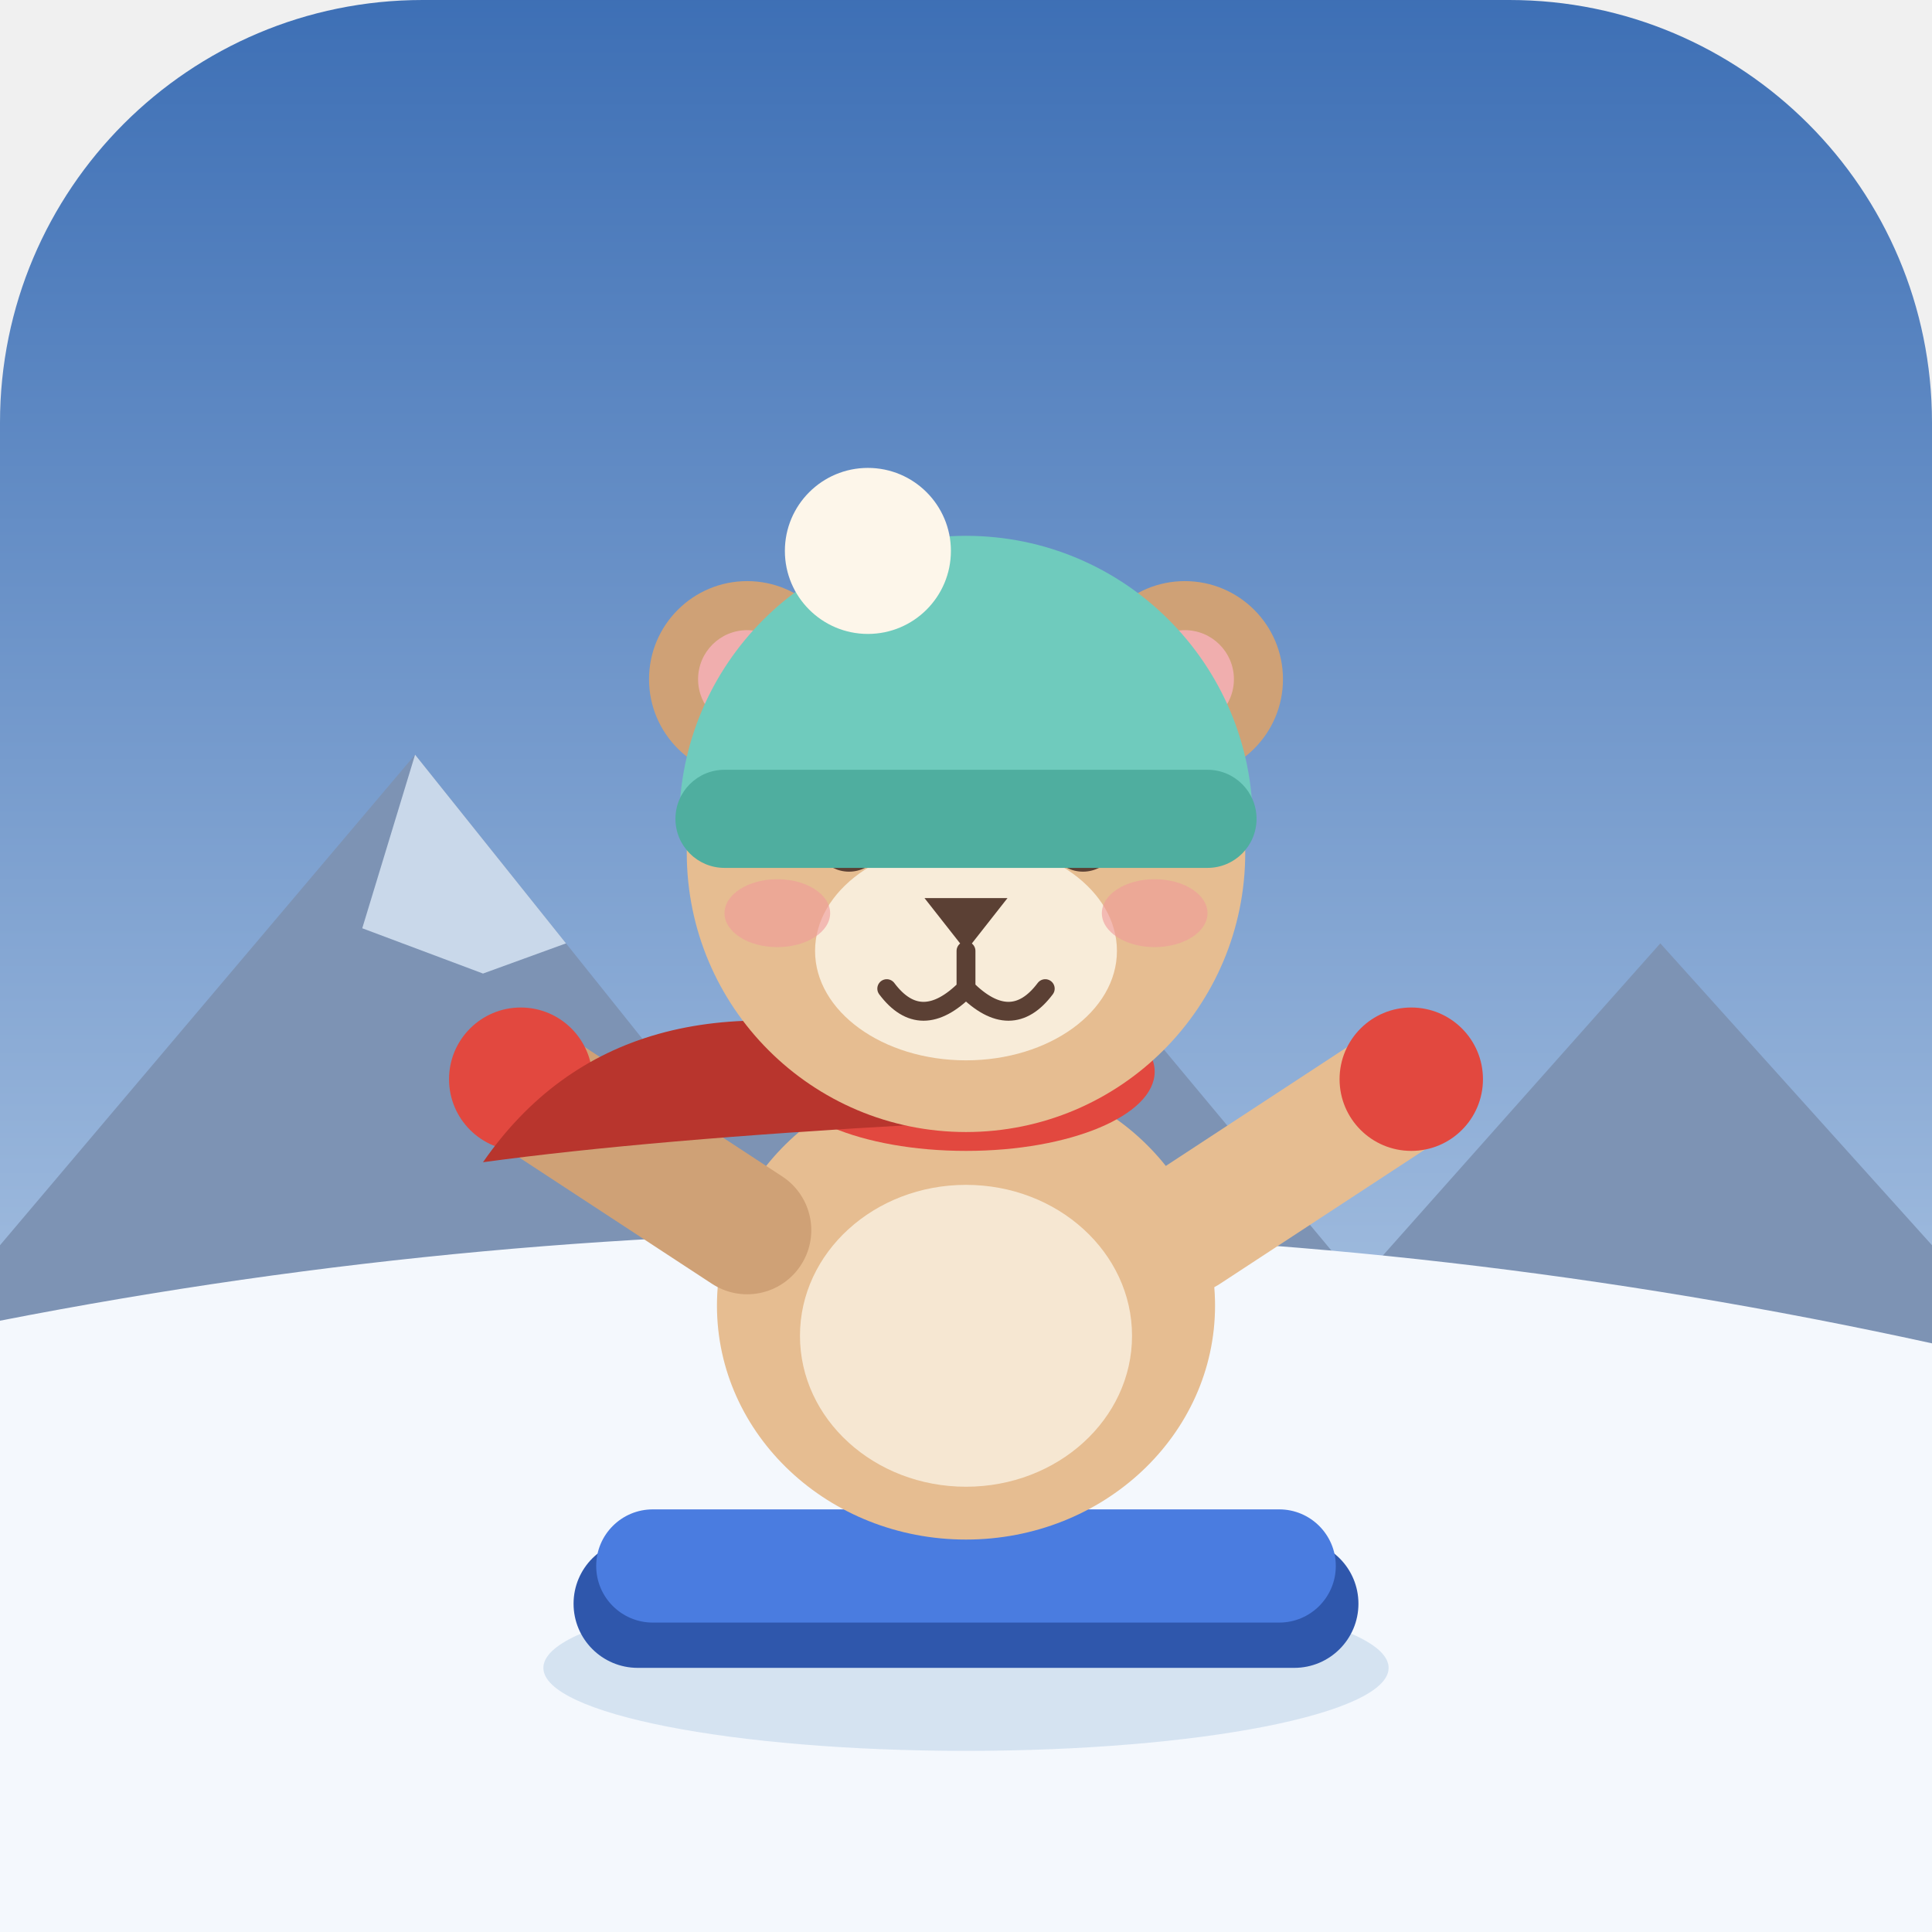
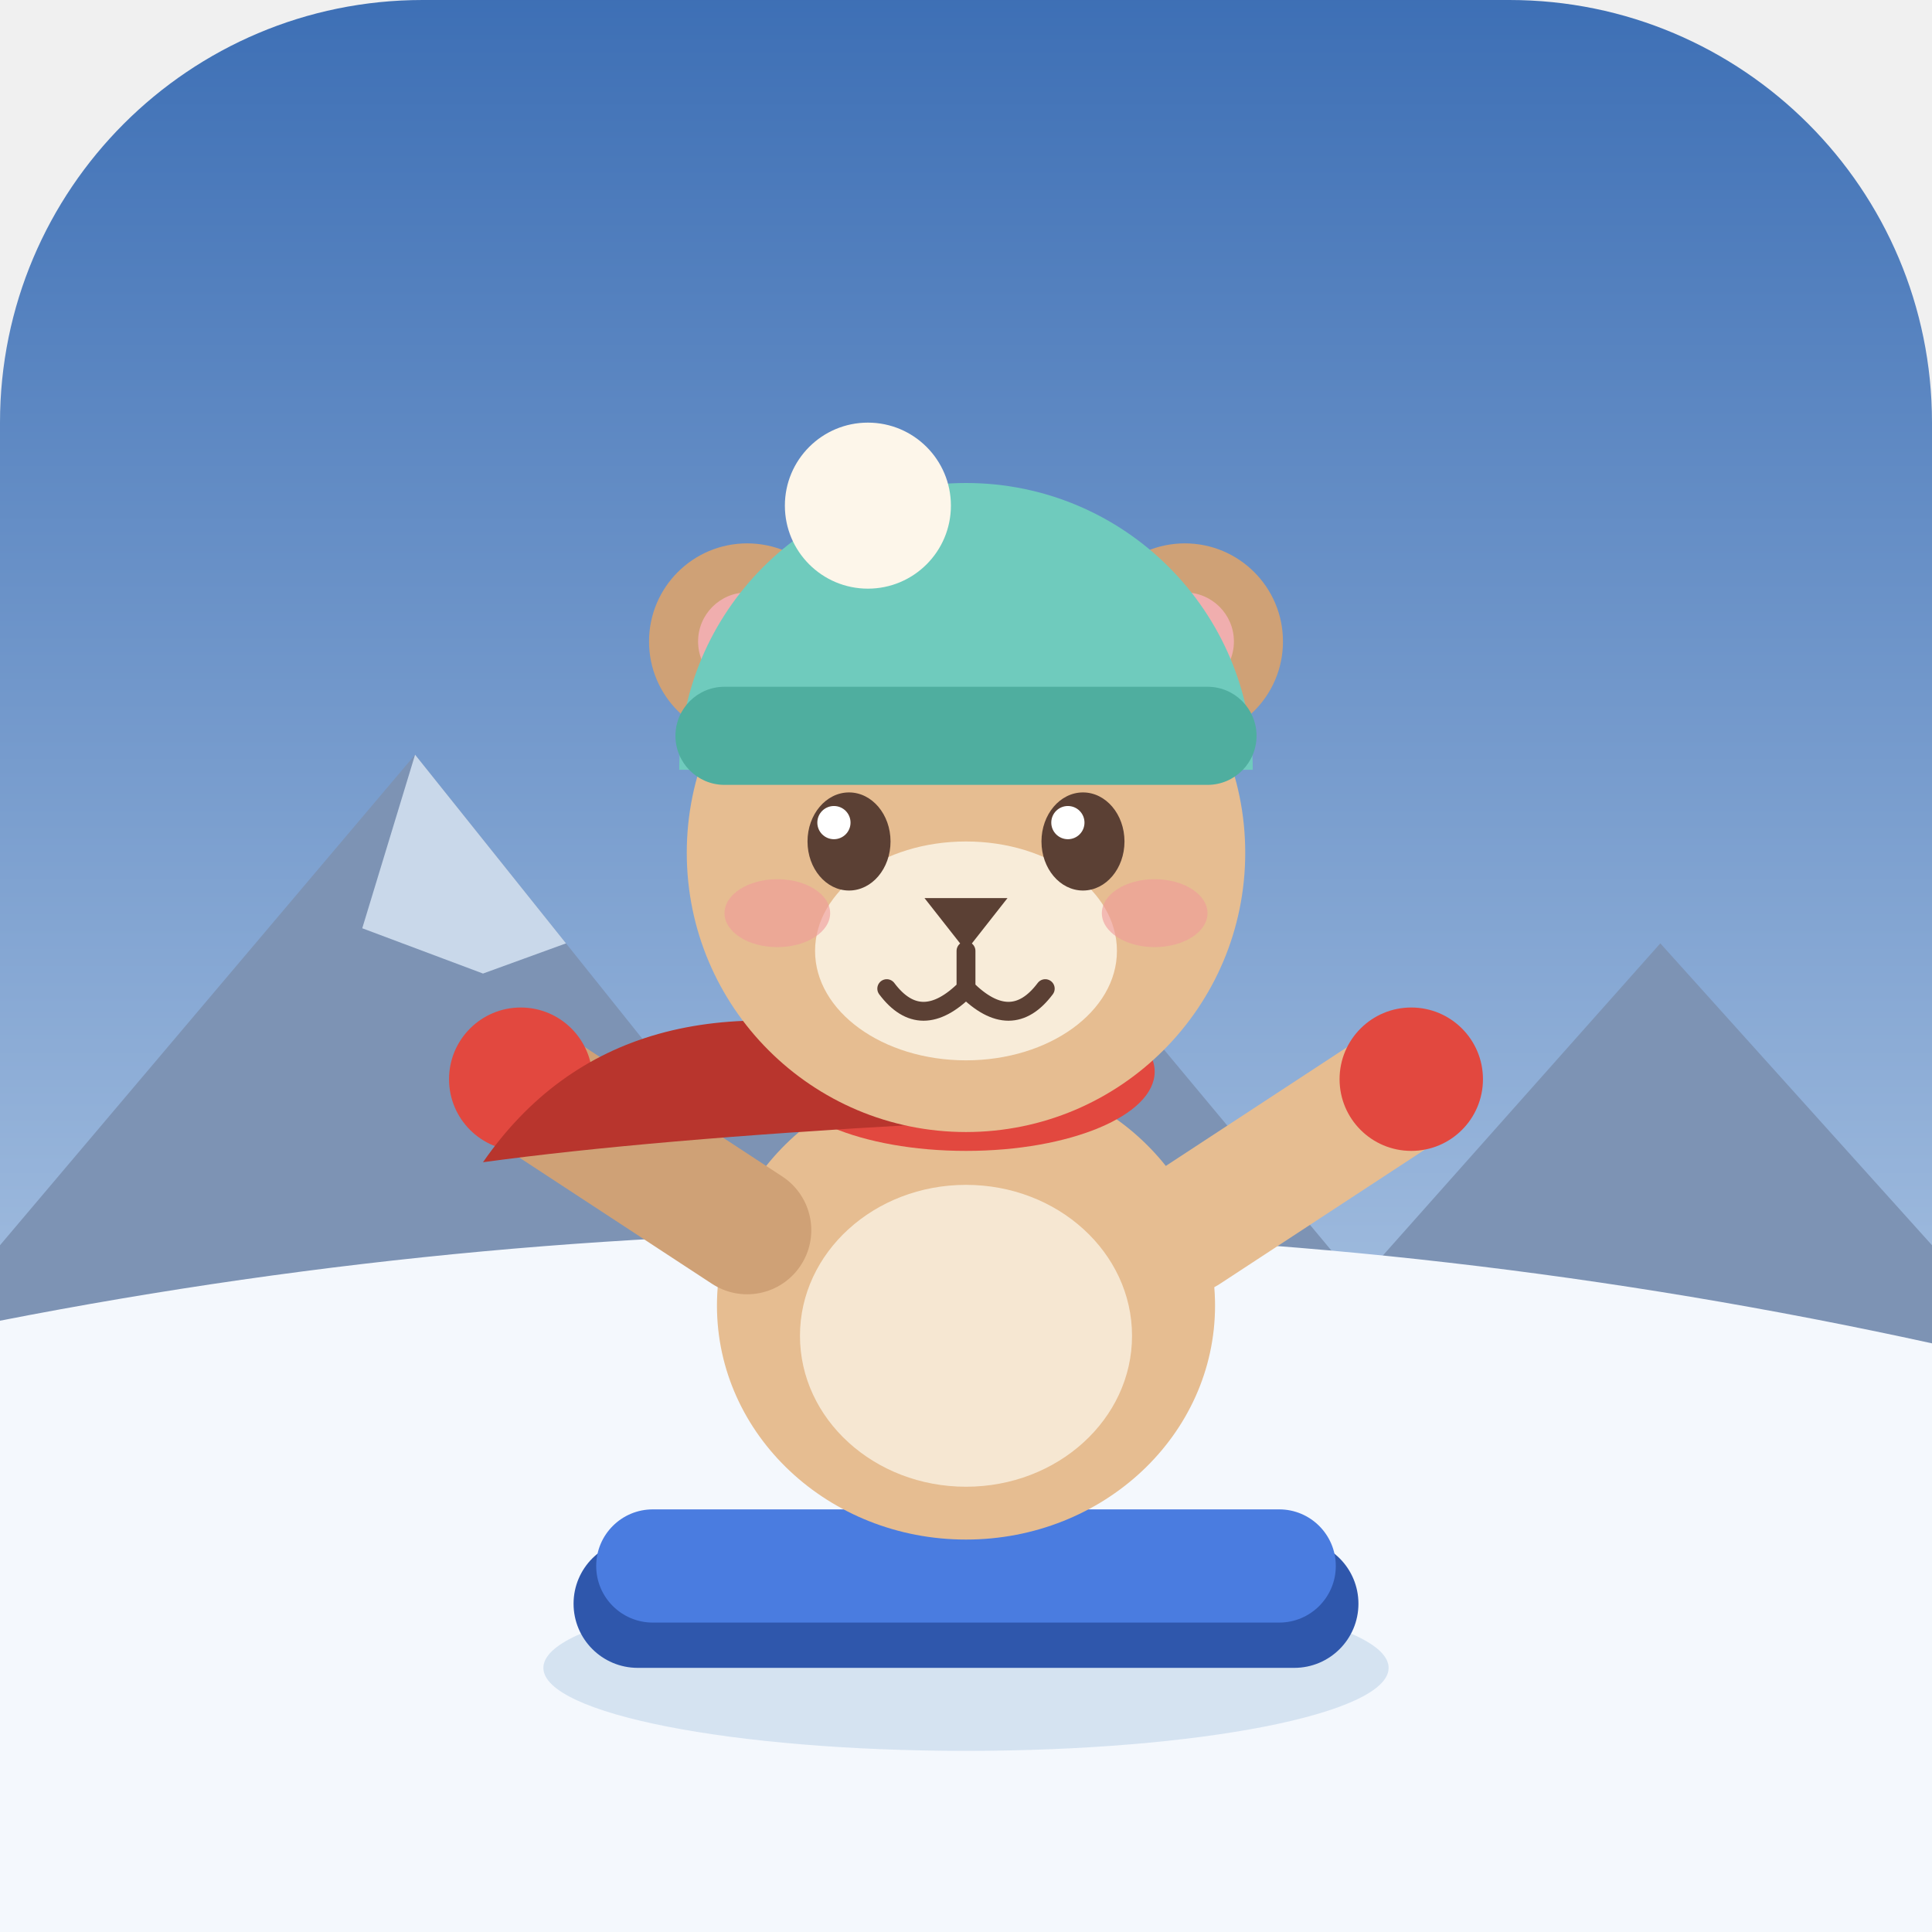
<svg xmlns="http://www.w3.org/2000/svg" viewBox="0 0 512 512" width="512" height="512">
  <defs>
    <linearGradient id="sky" x1="0" y1="0" x2="0" y2="1">
      <stop offset="0" stop-color="#3d6fb5" />
      <stop offset="1" stop-color="#cfe0f2" />
    </linearGradient>
  </defs>
  <rect width="512" height="512" rx="112" fill="url(#sky)" />
  <path d="M0 330 L110 200 L190 300 L260 220 L360 340 L440 250 L512 330 L512 512 L0 512 Z" fill="#7d93b4" />
  <path d="M110 200 L150 250 L128 258 L96 246 Z M260 220 L296 262 L272 268 L238 254 Z" fill="#c9d8ea" />
  <path d="M0 350 Q256 300 512 356 L512 512 L0 512 Z" fill="#f4f8fd" />
  <g transform="translate(256 322)">
    <ellipse cx="0" cy="120" rx="112" ry="22" fill="#bcd2e8" opacity="0.55" />
    <rect x="-104" y="86" width="208" height="34" rx="17" fill="#2f57ac" />
    <rect x="-98" y="78" width="196" height="30" rx="15" fill="#4a7ce0" />
    <ellipse cx="0" cy="24" rx="66" ry="62" fill="#e6bd91" />
    <ellipse cx="0" cy="32" rx="44" ry="40" fill="#f6e7d2" />
    <path d="M-58 4 L-116 -34" stroke="#cfa176" stroke-width="34" stroke-linecap="round" />
    <path d="M58 4 L116 -34" stroke="#e6bd91" stroke-width="34" stroke-linecap="round" />
    <circle cx="-118" cy="-36" r="19" fill="#e2483f" />
    <circle cx="118" cy="-36" r="19" fill="#e2483f" />
    <ellipse cx="0" cy="-38" rx="50" ry="21" fill="#e2483f" />
    <path d="M-14 -46 Q-92 -66 -128 -14 Q-84 -20 -12 -24 Z" fill="#b8352d" />
-     <circle cx="-58" cy="-142" r="26" fill="#cfa176" />
-     <circle cx="58" cy="-142" r="26" fill="#cfa176" />
-     <circle cx="-58" cy="-142" r="13" fill="#f0aeae" />
-     <circle cx="58" cy="-142" r="13" fill="#f0aeae" />
+     <circle cx="-58" cy="-152" r="26" fill="#cfa176" />
+     <circle cx="58" cy="-152" r="26" fill="#cfa176" />
+     <circle cx="-58" cy="-152" r="13" fill="#f0aeae" />
+     <circle cx="58" cy="-152" r="13" fill="#f0aeae" />
    <circle cx="0" cy="-96" r="74" fill="#e6bd91" />
    <ellipse cx="0" cy="-70" rx="40" ry="29" fill="#f8ecd9" />
    <path d="M-11 -84 L11 -84 L0 -70 Z" fill="#5b4034" />
    <path d="M0 -70 L0 -60 M0 -60 Q-12 -48 -21 -60 M0 -60 Q12 -48 21 -60" stroke="#5b4034" stroke-width="5" fill="none" stroke-linecap="round" />
-     <ellipse cx="-31" cy="-104" rx="11" ry="13" fill="#5b4034" />
-     <ellipse cx="31" cy="-104" rx="11" ry="13" fill="#5b4034" />
-     <circle cx="-35" cy="-109" r="4.4" fill="#fff" />
-     <circle cx="27" cy="-109" r="4.4" fill="#fff" />
+     <ellipse cx="-31" cy="-99" rx="11" ry="13" fill="#5b4034" />
+     <ellipse cx="31" cy="-99" rx="11" ry="13" fill="#5b4034" />
+     <circle cx="-35" cy="-104" r="4.4" fill="#fff" />
+     <circle cx="27" cy="-104" r="4.4" fill="#fff" />
    <ellipse cx="-50" cy="-80" rx="14" ry="9" fill="#f09a9a" opacity="0.6" />
    <ellipse cx="50" cy="-80" rx="14" ry="9" fill="#f09a9a" opacity="0.6" />
-     <path d="M-76 -104 A76 76 0 0 1 76 -104 Z" fill="#6fcbbd" />
-     <rect x="-77" y="-118" width="154" height="26" rx="13" fill="#4fae9f" />
-     <circle cx="-26" cy="-176" r="22" fill="#fdf6ea" />
+     <path d="M-76 -118 A76 76 0 0 1 76 -118 Z" fill="#6fcbbd" />
+     <rect x="-77" y="-140" width="154" height="26" rx="13" fill="#4fae9f" />
+     <circle cx="-26" cy="-188" r="22" fill="#fdf6ea" />
  </g>
</svg>
